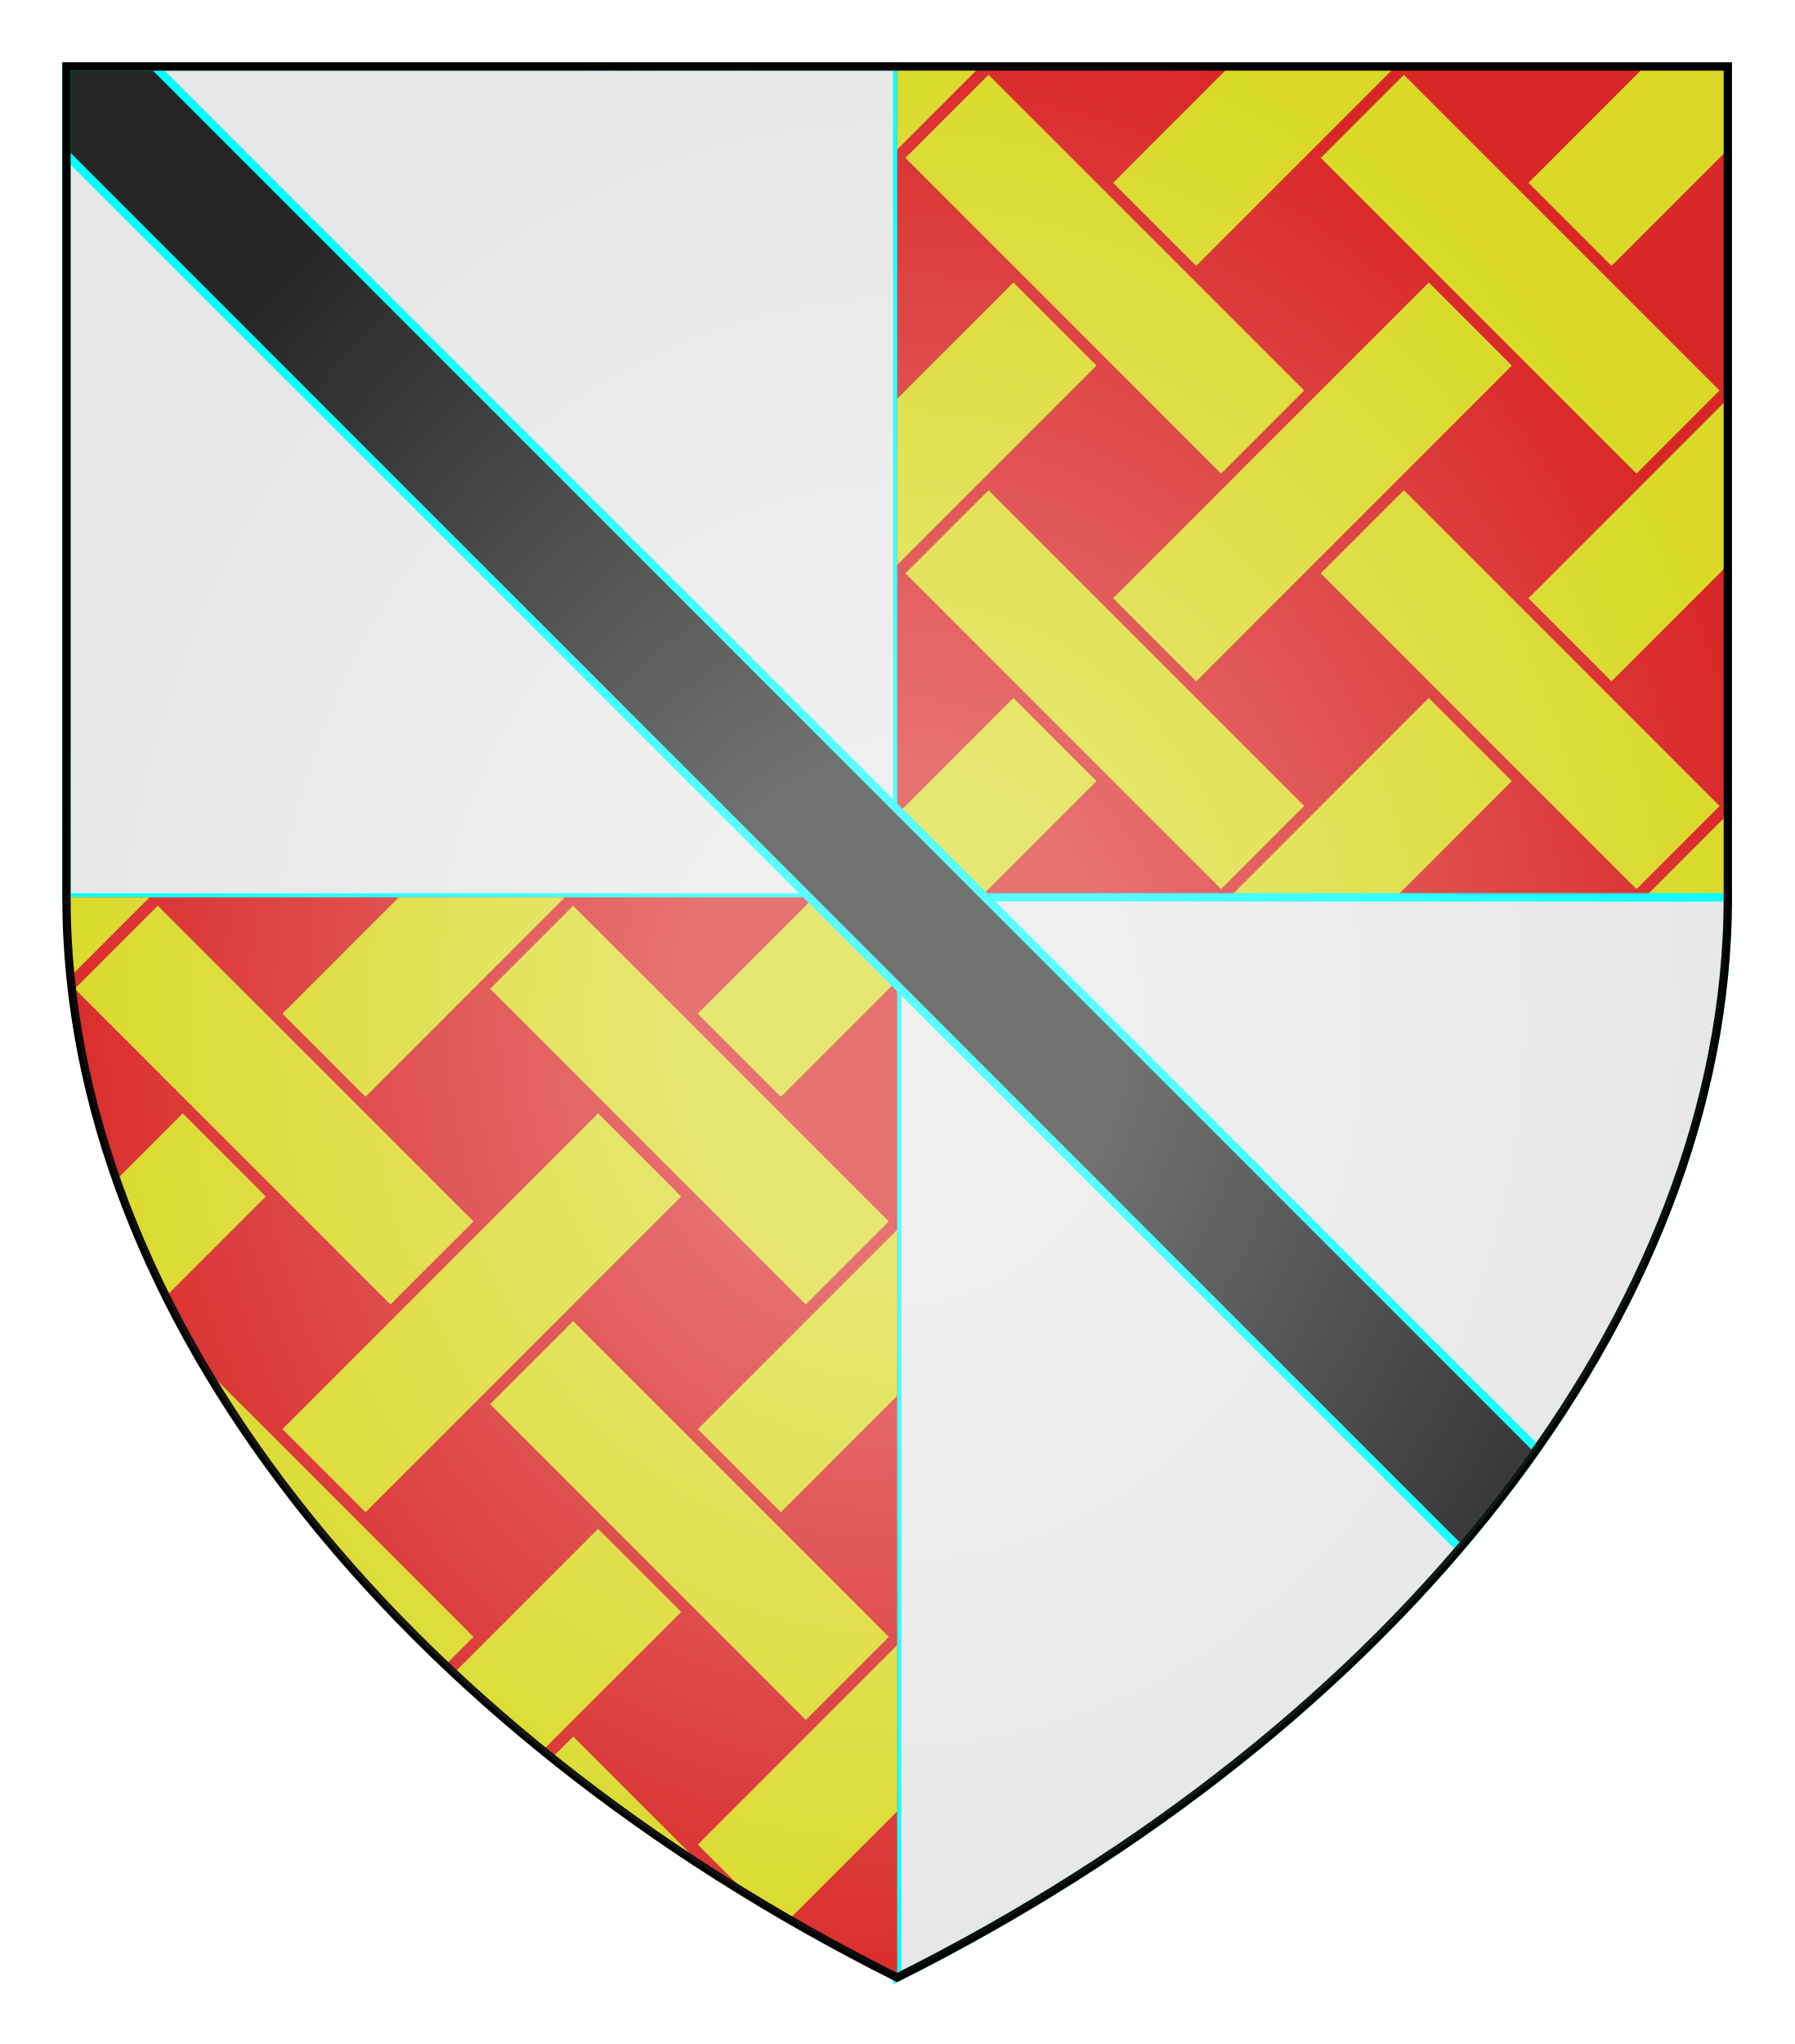
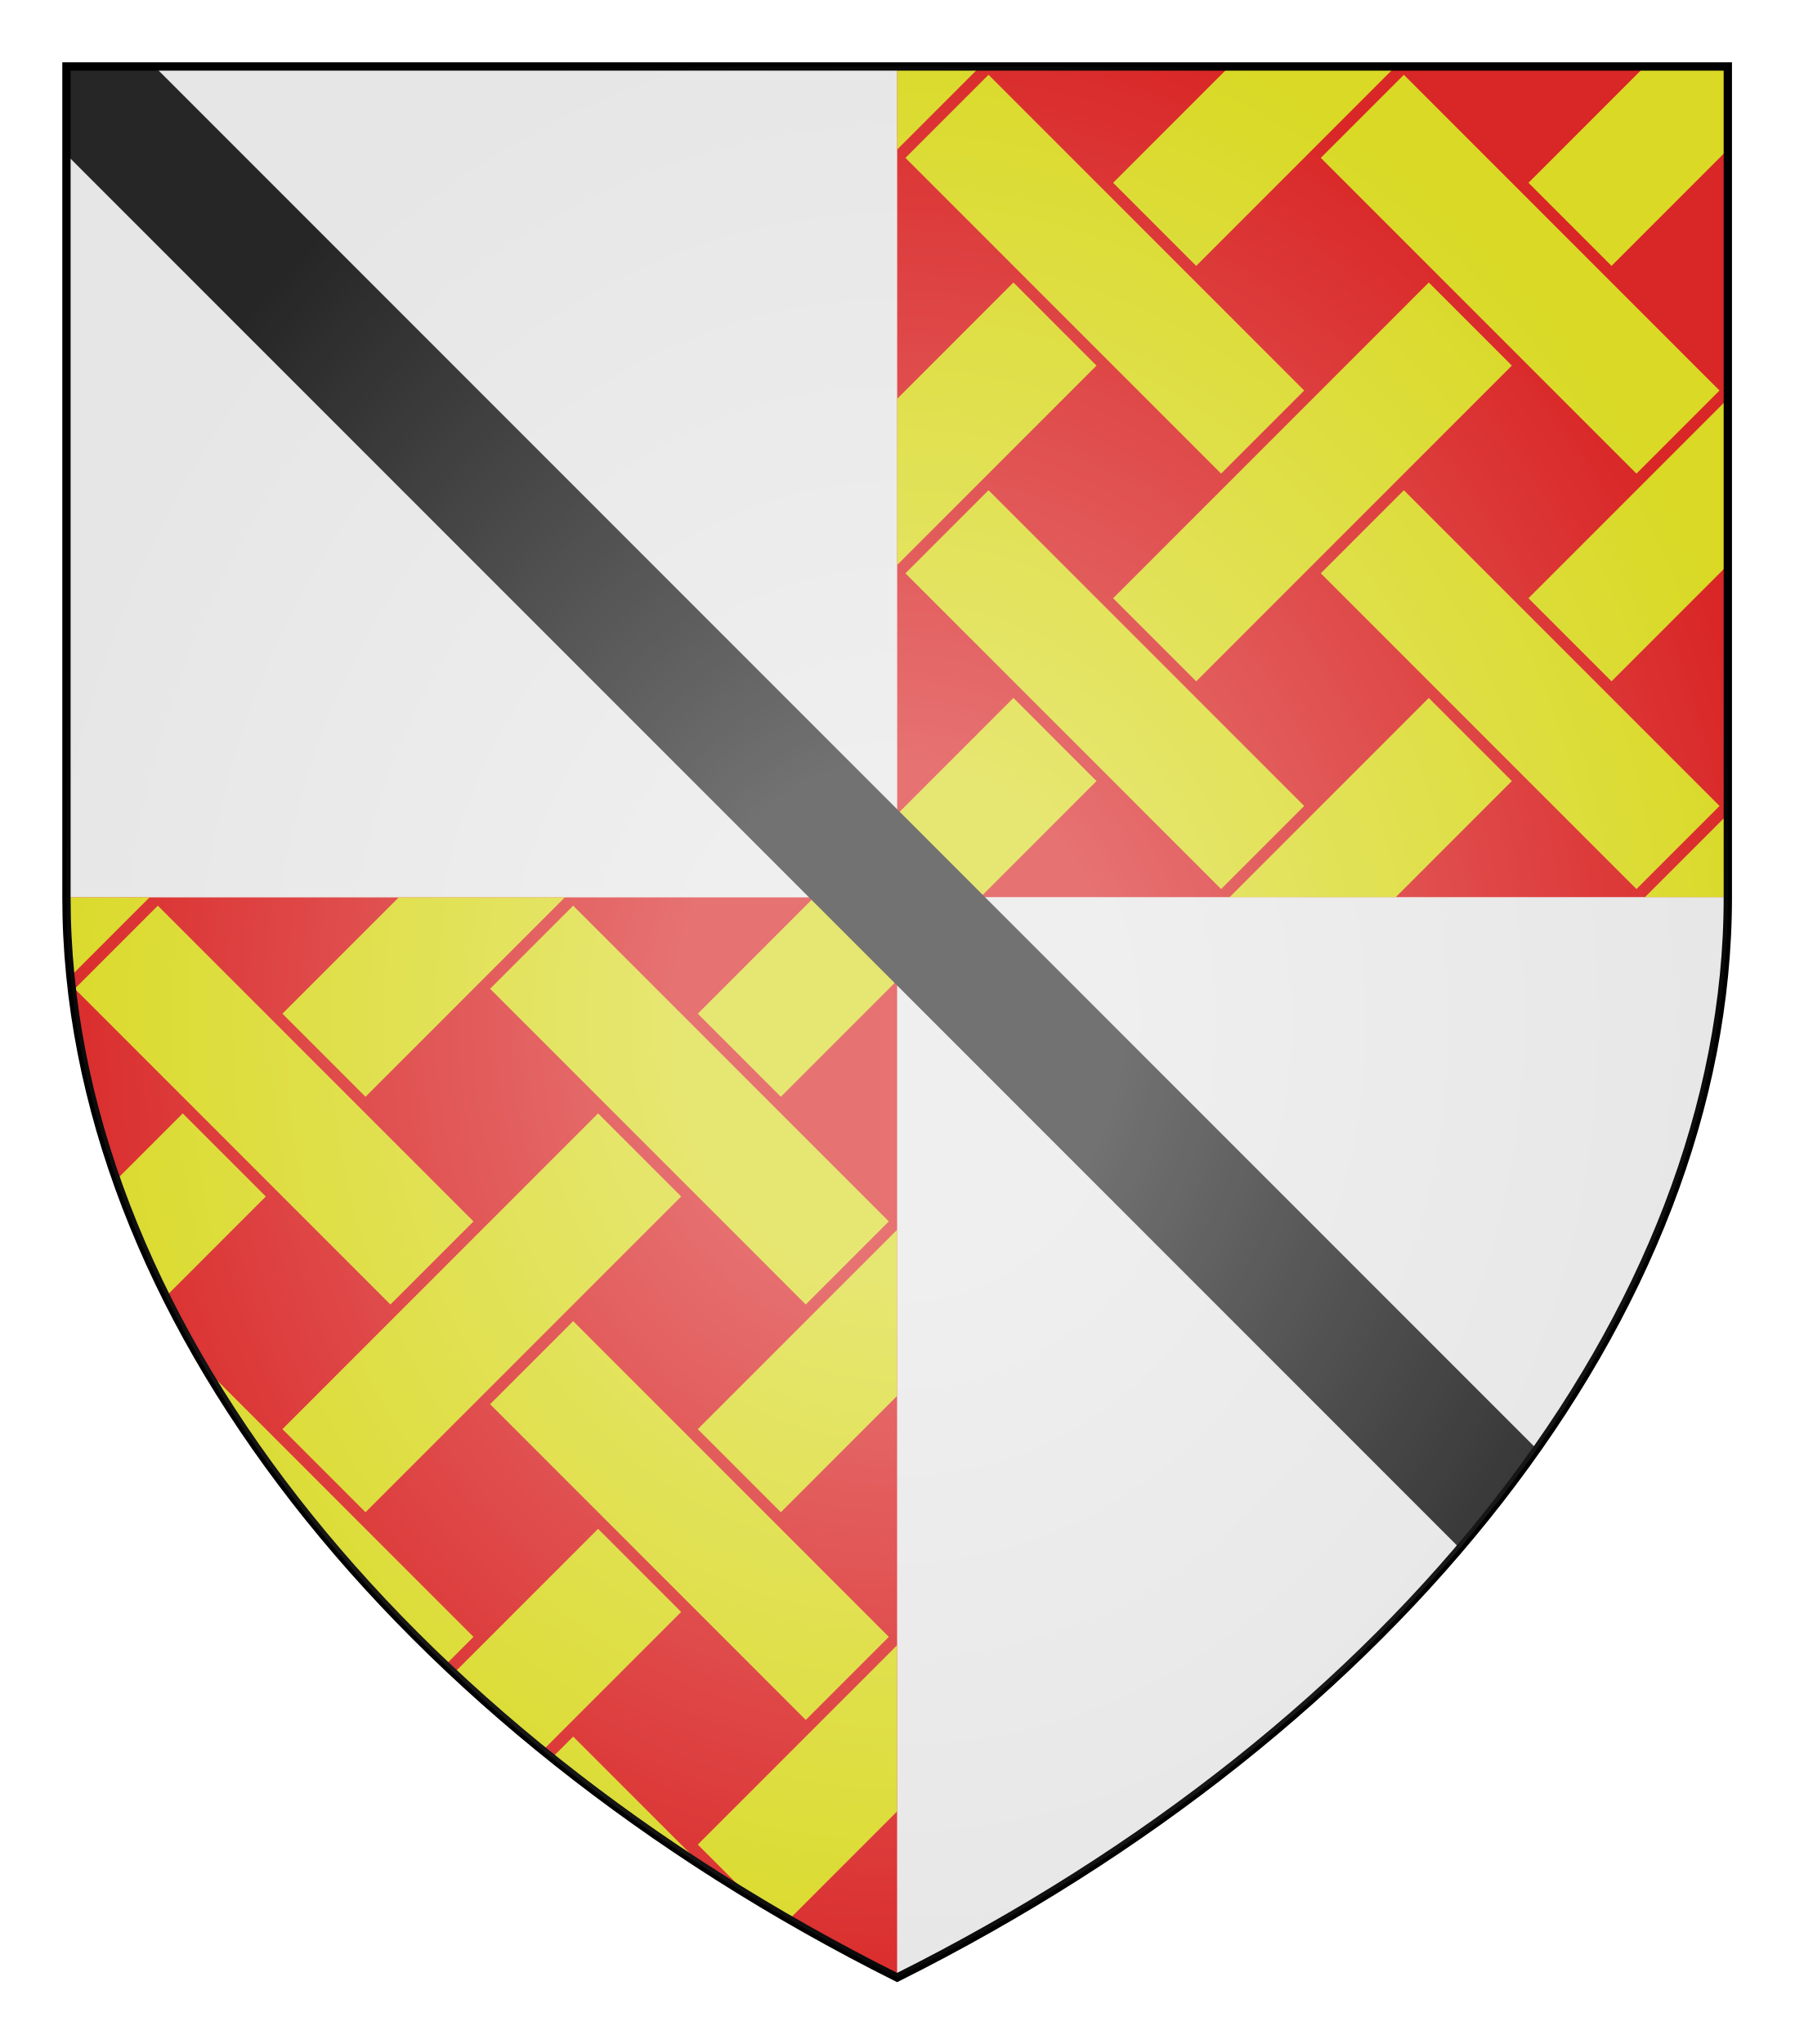
<svg xmlns="http://www.w3.org/2000/svg" height="246.0" width="216.0">
  <defs>
    <clipPath id="contour">
      <path d="M 8.0,8.0 L 208.0,8.0 L 208.0,108.0 C 208.0,158.0 168.0,208.0 108.0,238.0 C 48.0,208.0 8.0,158.0 8.0,108.0 L 8.0,8.0 Z" />
    </clipPath>
    <radialGradient id="lighting">
      <stop offset="25%" stop-color="white" stop-opacity="35%" />
      <stop offset="100%" stop-color="white" stop-opacity="0%" />
    </radialGradient>
  </defs>
  <g transform="translate(8.0,8.0)">
-     <path d="M 0.0,0.0 L 0.0,100.0 L 100.0,100.0 L 100.0,0.0 L 0.0,0.0 Z" style="fill: rgb(230, 230, 230); stroke-width: 1px; stroke: rgb(0, 255, 255);" />
+     <path d="M 0.0,0.0 L 0.0,100.0 L 100.0,100.0 L 100.0,0.0 L 0.0,0.0 Z" style="fill: rgb(230, 230, 230); stroke-width: 1px; stroke: none;" />
    <path d="M 100.0,0.0 L 100.0,100.0 L 200.0,100.0 L 200.0,0.0 L 100.0,0.0 Z" style="fill: rgb(217, 38, 38); stroke-width: 1px; stroke: none;" />
    <path d="M 111.0,1.0 L 101.0,11.0 L 139.0,49.0 L 149.0,39.0 L 111.0,1.0 L 111.0,1.0 Z" style="fill: rgb(217, 217, 38); stroke-width: 1px; stroke: none;" />
    <path d="M 100.0,0.0 L 100.0,10.0 L 110.0,0.0 L 100.0,0.0 Z" style="fill: rgb(217, 217, 38); stroke-width: 1px; stroke: none;" />
    <path d="M 111.0,51.0 L 101.0,61.0 L 139.0,99.0 L 149.0,89.0 L 111.0,51.0 L 111.0,51.0 Z" style="fill: rgb(217, 217, 38); stroke-width: 1px; stroke: none;" />
    <path d="M 114.0,26.0 L 100.0,40.0 L 100.0,60.0 L 124.0,36.0 L 114.0,26.0 L 114.0,26.0 Z" style="fill: rgb(217, 217, 38); stroke-width: 1px; stroke: none;" />
    <path d="M 114.0,76.0 L 100.0,90.0 L 100.0,100.0 L 110.0,100.0 L 124.0,86.0 L 114.0,76.0 L 114.0,76.0 Z" style="fill: rgb(217, 217, 38); stroke-width: 1px; stroke: none;" />
    <path d="M 161.0,1.0 L 151.0,11.0 L 189.0,49.0 L 199.0,39.0 L 161.0,1.0 L 161.0,1.0 Z" style="fill: rgb(217, 217, 38); stroke-width: 1px; stroke: none;" />
    <path d="M 140.0,0.0 L 126.0,14.0 L 136.0,24.0 L 160.0,0.0 L 140.0,0.0 Z" style="fill: rgb(217, 217, 38); stroke-width: 1px; stroke: none;" />
    <path d="M 161.0,51.0 L 151.0,61.0 L 189.0,99.0 L 199.0,89.0 L 161.0,51.0 L 161.0,51.0 Z" style="fill: rgb(217, 217, 38); stroke-width: 1px; stroke: none;" />
    <path d="M 164.0,26.0 L 126.0,64.0 L 136.0,74.0 L 174.0,36.0 L 164.0,26.0 L 164.0,26.0 Z" style="fill: rgb(217, 217, 38); stroke-width: 1px; stroke: none;" />
    <path d="M 164.0,76.0 L 140.0,100.0 L 160.0,100.0 L 174.0,86.0 L 164.0,76.0 L 164.0,76.0 Z" style="fill: rgb(217, 217, 38); stroke-width: 1px; stroke: none;" />
    <path d="M 190.0,0.0 L 176.0,14.0 L 186.0,24.0 L 200.0,10.0 L 200.0,0.0 L 190.0,0.0 Z" style="fill: rgb(217, 217, 38); stroke-width: 1px; stroke: none;" />
    <path d="M 200.0,40.0 L 176.0,64.0 L 186.0,74.0 L 200.0,60.0 L 200.0,40.0 L 200.0,40.0 Z" style="fill: rgb(217, 217, 38); stroke-width: 1px; stroke: none;" />
    <path d="M 200.0,90.0 L 190.0,100.0 L 200.0,100.0 L 200.0,90.0 L 200.0,90.0 Z" style="fill: rgb(217, 217, 38); stroke-width: 1px; stroke: none;" />
-     <path d="M 100.0,100.0 L 100.0,230.0 C 160.0,200.0 200.0,150.0 200.0,100.0 L 100.0,100.0 Z" style="fill: rgb(230, 230, 230); stroke-width: 1px; stroke: rgb(0, 255, 255);" />
+     <path d="M 100.0,100.0 L 100.0,230.0 C 160.0,200.0 200.0,150.0 200.0,100.0 L 100.0,100.0 Z" style="fill: rgb(230, 230, 230); stroke-width: 1px; stroke: none;" />
    <path d="M 0.0,100.0 C 0.0,150.0 40.0,200.0 100.0,230.0 L 100.0,100.0 L 0.0,100.0 Z" style="fill: rgb(217, 38, 38); stroke-width: 1px; stroke: none;" />
    <path d="M 11.0,101.0 L 1.0,111.0 L 39.0,149.0 L 49.0,139.0 L 11.0,101.0 L 11.0,101.0 Z" style="fill: rgb(217, 217, 38); stroke-width: 1px; stroke: none;" />
    <path d="M 0.0,100.0 C 0.0,103.175 0.161,106.351 0.479,109.521 L 0.479,109.521 L 10.0,100.0 L 0.0,100.0 Z" style="fill: rgb(217, 217, 38); stroke-width: 1px; stroke: none;" />
    <path d="M 16.699,156.699 C 24.155,169.275 33.919,181.3 45.61,192.39 L 45.61,192.39 L 49.0,189.0 L 16.699,156.699 L 16.699,156.699 Z" style="fill: rgb(217, 217, 38); stroke-width: 1px; stroke: none;" />
    <path d="M 14.0,126.0 L 6.01,133.99 L 6.01,133.99 C 7.673,138.718 9.666,143.404 11.971,148.029 L 11.971,148.029 L 24.0,136.0 L 14.0,126.0 L 14.0,126.0 Z" style="fill: rgb(217, 217, 38); stroke-width: 1px; stroke: none;" />
    <path d="M 61.0,101.0 L 51.0,111.0 L 89.0,149.0 L 99.0,139.0 L 61.0,101.0 L 61.0,101.0 Z" style="fill: rgb(217, 217, 38); stroke-width: 1px; stroke: none;" />
    <path d="M 40.0,100.0 L 26.0,114.0 L 36.0,124.0 L 60.0,100.0 L 40.0,100.0 Z" style="fill: rgb(217, 217, 38); stroke-width: 1px; stroke: none;" />
    <path d="M 61.0,151.0 L 51.0,161.0 L 89.0,199.0 L 99.0,189.0 L 61.0,151.0 L 61.0,151.0 Z" style="fill: rgb(217, 217, 38); stroke-width: 1px; stroke: none;" />
    <path d="M 64.0,126.0 L 26.0,164.0 L 36.0,174.0 L 74.0,136.0 L 64.0,126.0 L 64.0,126.0 Z" style="fill: rgb(217, 217, 38); stroke-width: 1px; stroke: none;" />
    <path d="M 61.0,201.0 L 58.437,203.563 L 58.437,203.563 C 64.195,208.176 70.307,212.579 76.738,216.738 L 76.738,216.738 L 61.0,201.0 L 61.0,201.0 Z" style="fill: rgb(217, 217, 38); stroke-width: 1px; stroke: none;" />
    <path d="M 64.0,176.0 L 46.64,193.36 L 46.64,193.36 C 50.047,196.545 53.613,199.652 57.33,202.67 L 57.33,202.67 L 74.0,186.0 L 64.0,176.0 L 64.0,176.0 Z" style="fill: rgb(217, 217, 38); stroke-width: 1px; stroke: none;" />
    <path d="M 90.0,100.0 L 76.0,114.0 L 86.0,124.0 L 100.0,110.0 L 100.0,100.0 L 90.0,100.0 Z" style="fill: rgb(217, 217, 38); stroke-width: 1px; stroke: none;" />
    <path d="M 100.0,140.0 L 76.0,164.0 L 86.0,174.0 L 100.0,160.0 L 100.0,140.0 L 100.0,140.0 Z" style="fill: rgb(217, 217, 38); stroke-width: 1px; stroke: none;" />
    <path d="M 100.0,190.0 L 76.0,214.0 L 82.111,220.111 L 82.111,220.111 C 83.72,221.091 85.348,222.056 86.994,223.006 L 86.994,223.006 L 100.0,210.0 L 100.0,190.0 L 100.0,190.0 Z" style="fill: rgb(217, 217, 38); stroke-width: 1px; stroke: none;" />
-     <path d="M 0.0,0.0 L 0.0,10.607 L 167.738,178.345 L 167.738,178.345 C 171.062,174.445 174.158,170.461 177.013,166.406 L 177.013,166.406 L 10.607,0.0 L 0.0,0.0 Z" style="fill: rgb(38, 38, 38); stroke-width: 1px; stroke: rgb(0, 255, 255);" />
+     <path d="M 0.0,0.0 L 0.0,10.607 L 167.738,178.345 L 167.738,178.345 C 171.062,174.445 174.158,170.461 177.013,166.406 L 177.013,166.406 L 10.607,0.0 L 0.0,0.0 Z" style="fill: rgb(38, 38, 38); stroke-width: 1px; stroke: none;" />
    <path d="M 0.0,0.0 L 200.0,0.0 L 200.0,100.0 C 200.0,150.0 160.0,200.0 100.0,230.0 C 40.0,200.0 0.0,150.0 0.0,100.0 L 0.0,0.0 Z" style="fill: none; stroke-width: 1px; stroke: rgb(0, 0, 0);" />
  </g>
  <rect clip-path="url(#contour)" fill="url(#lighting)" height="246.0" width="216.0" x="0.0" y="0.0" />
</svg>
